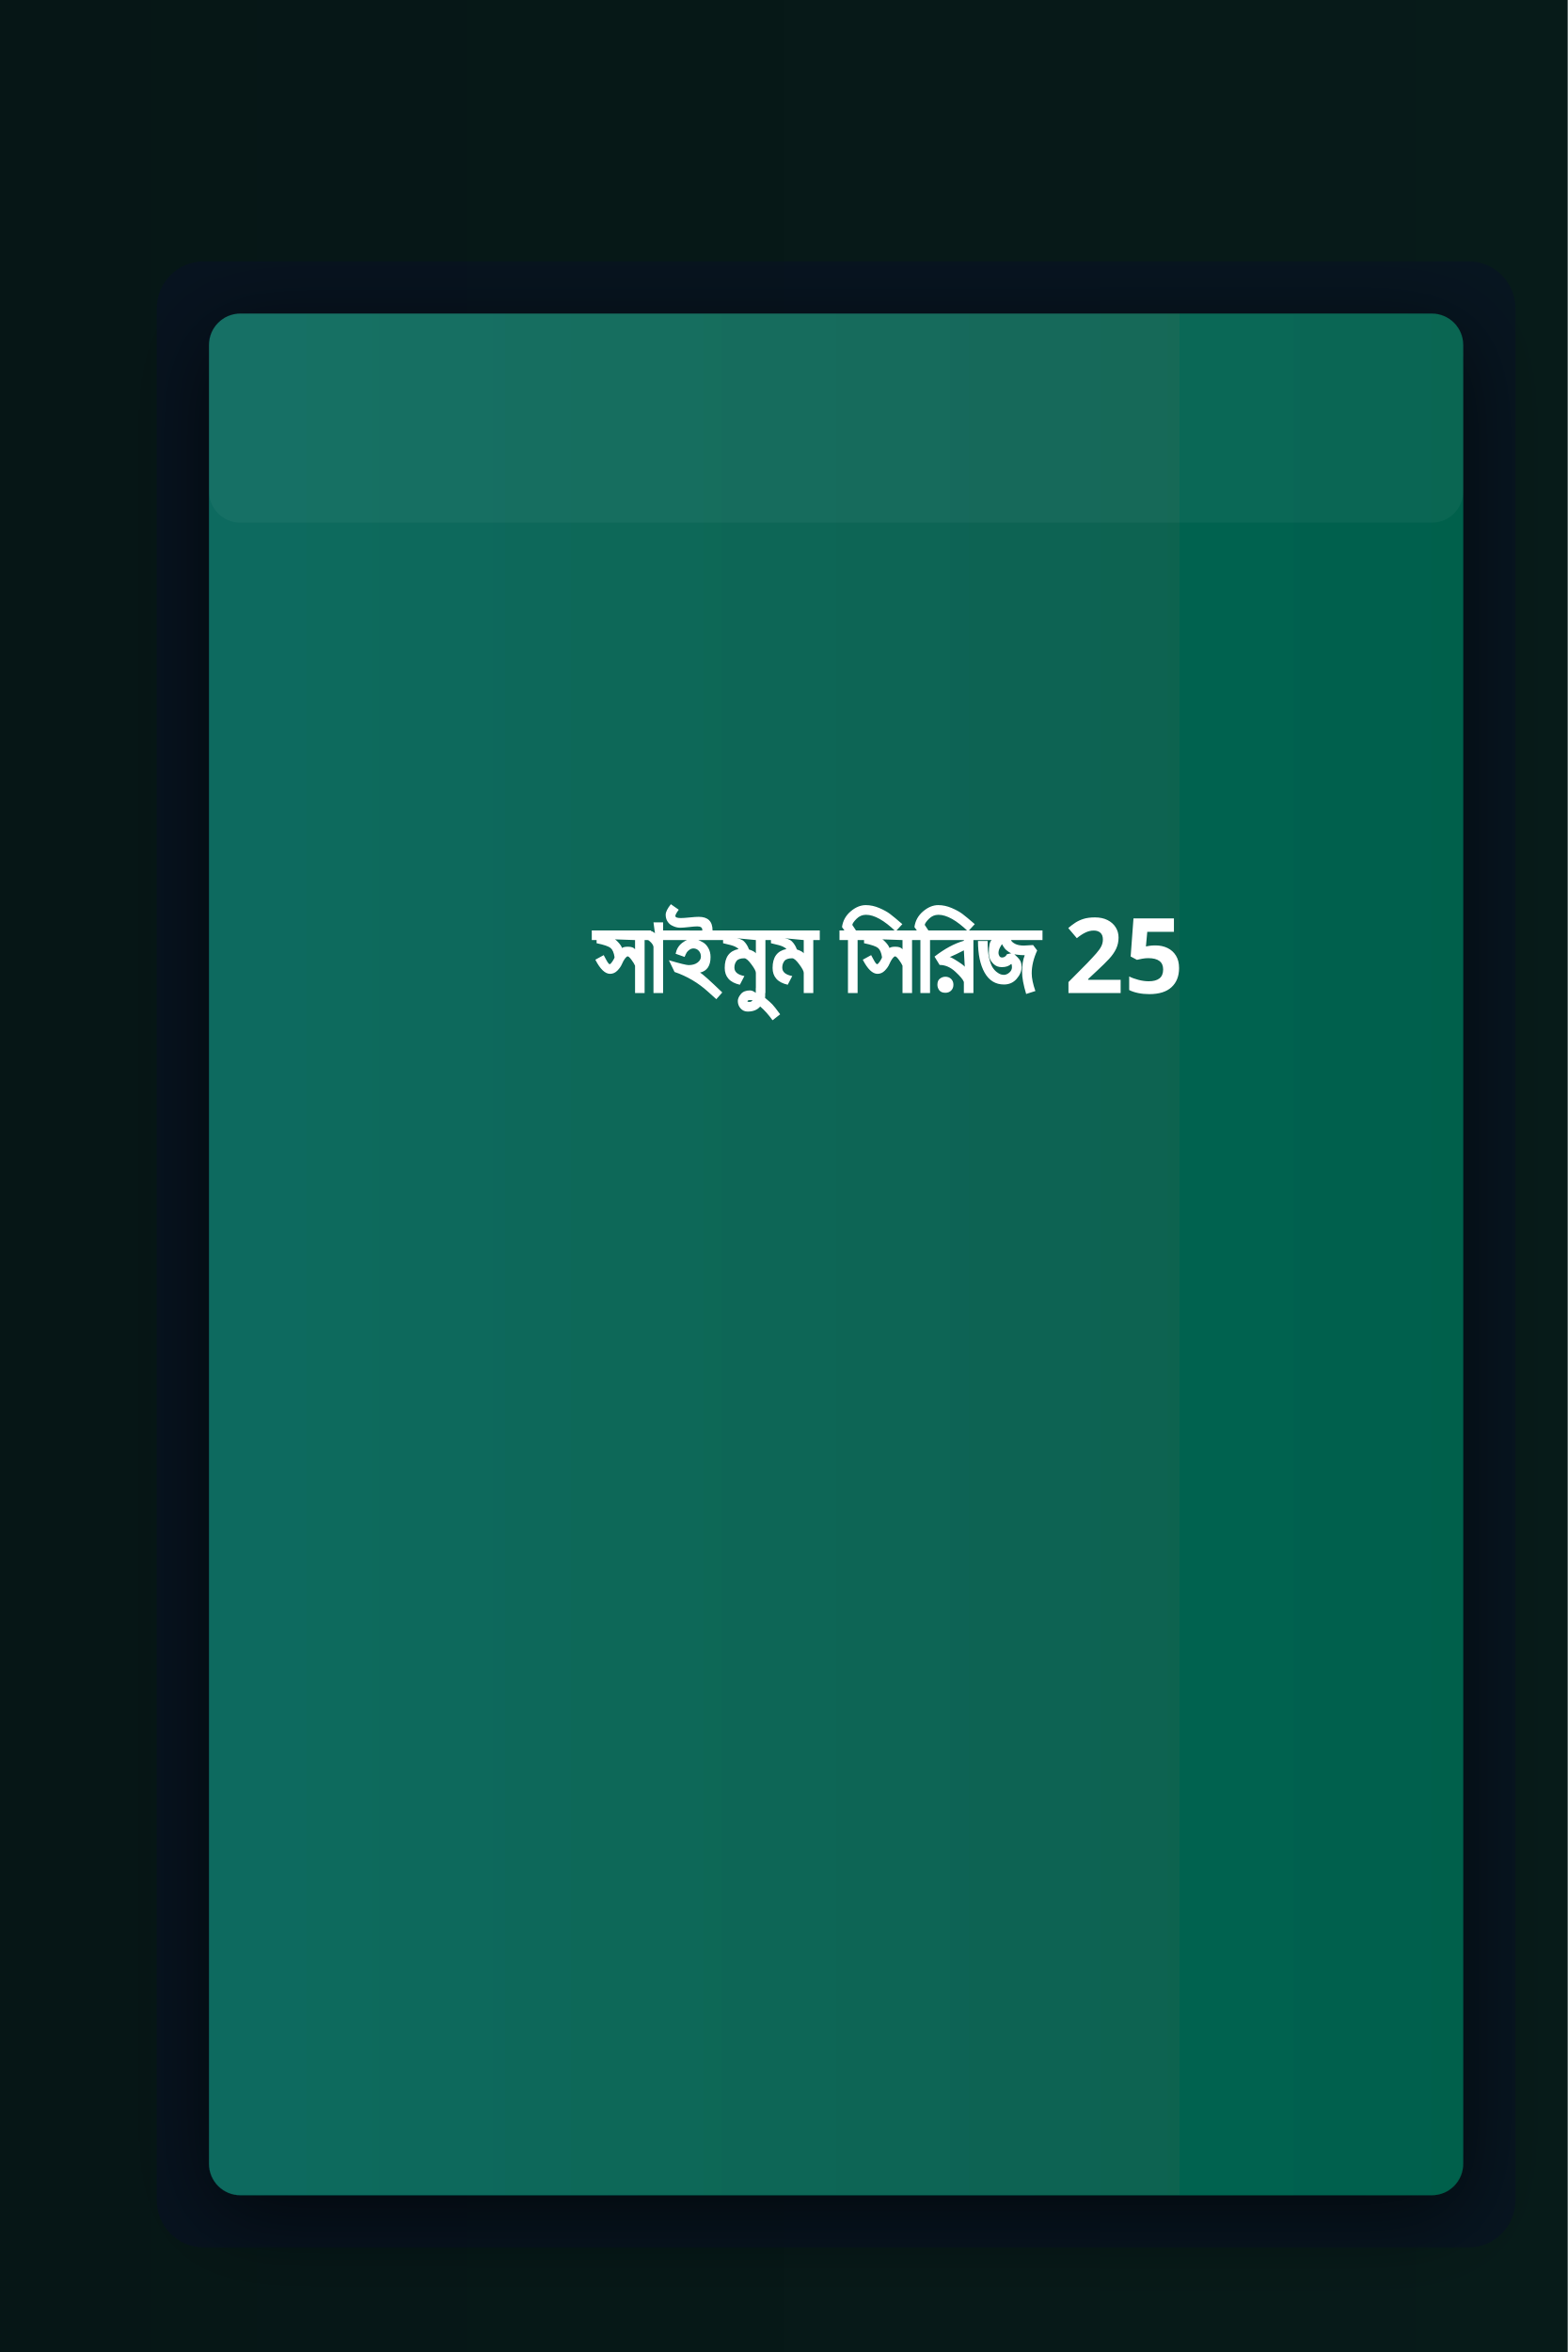
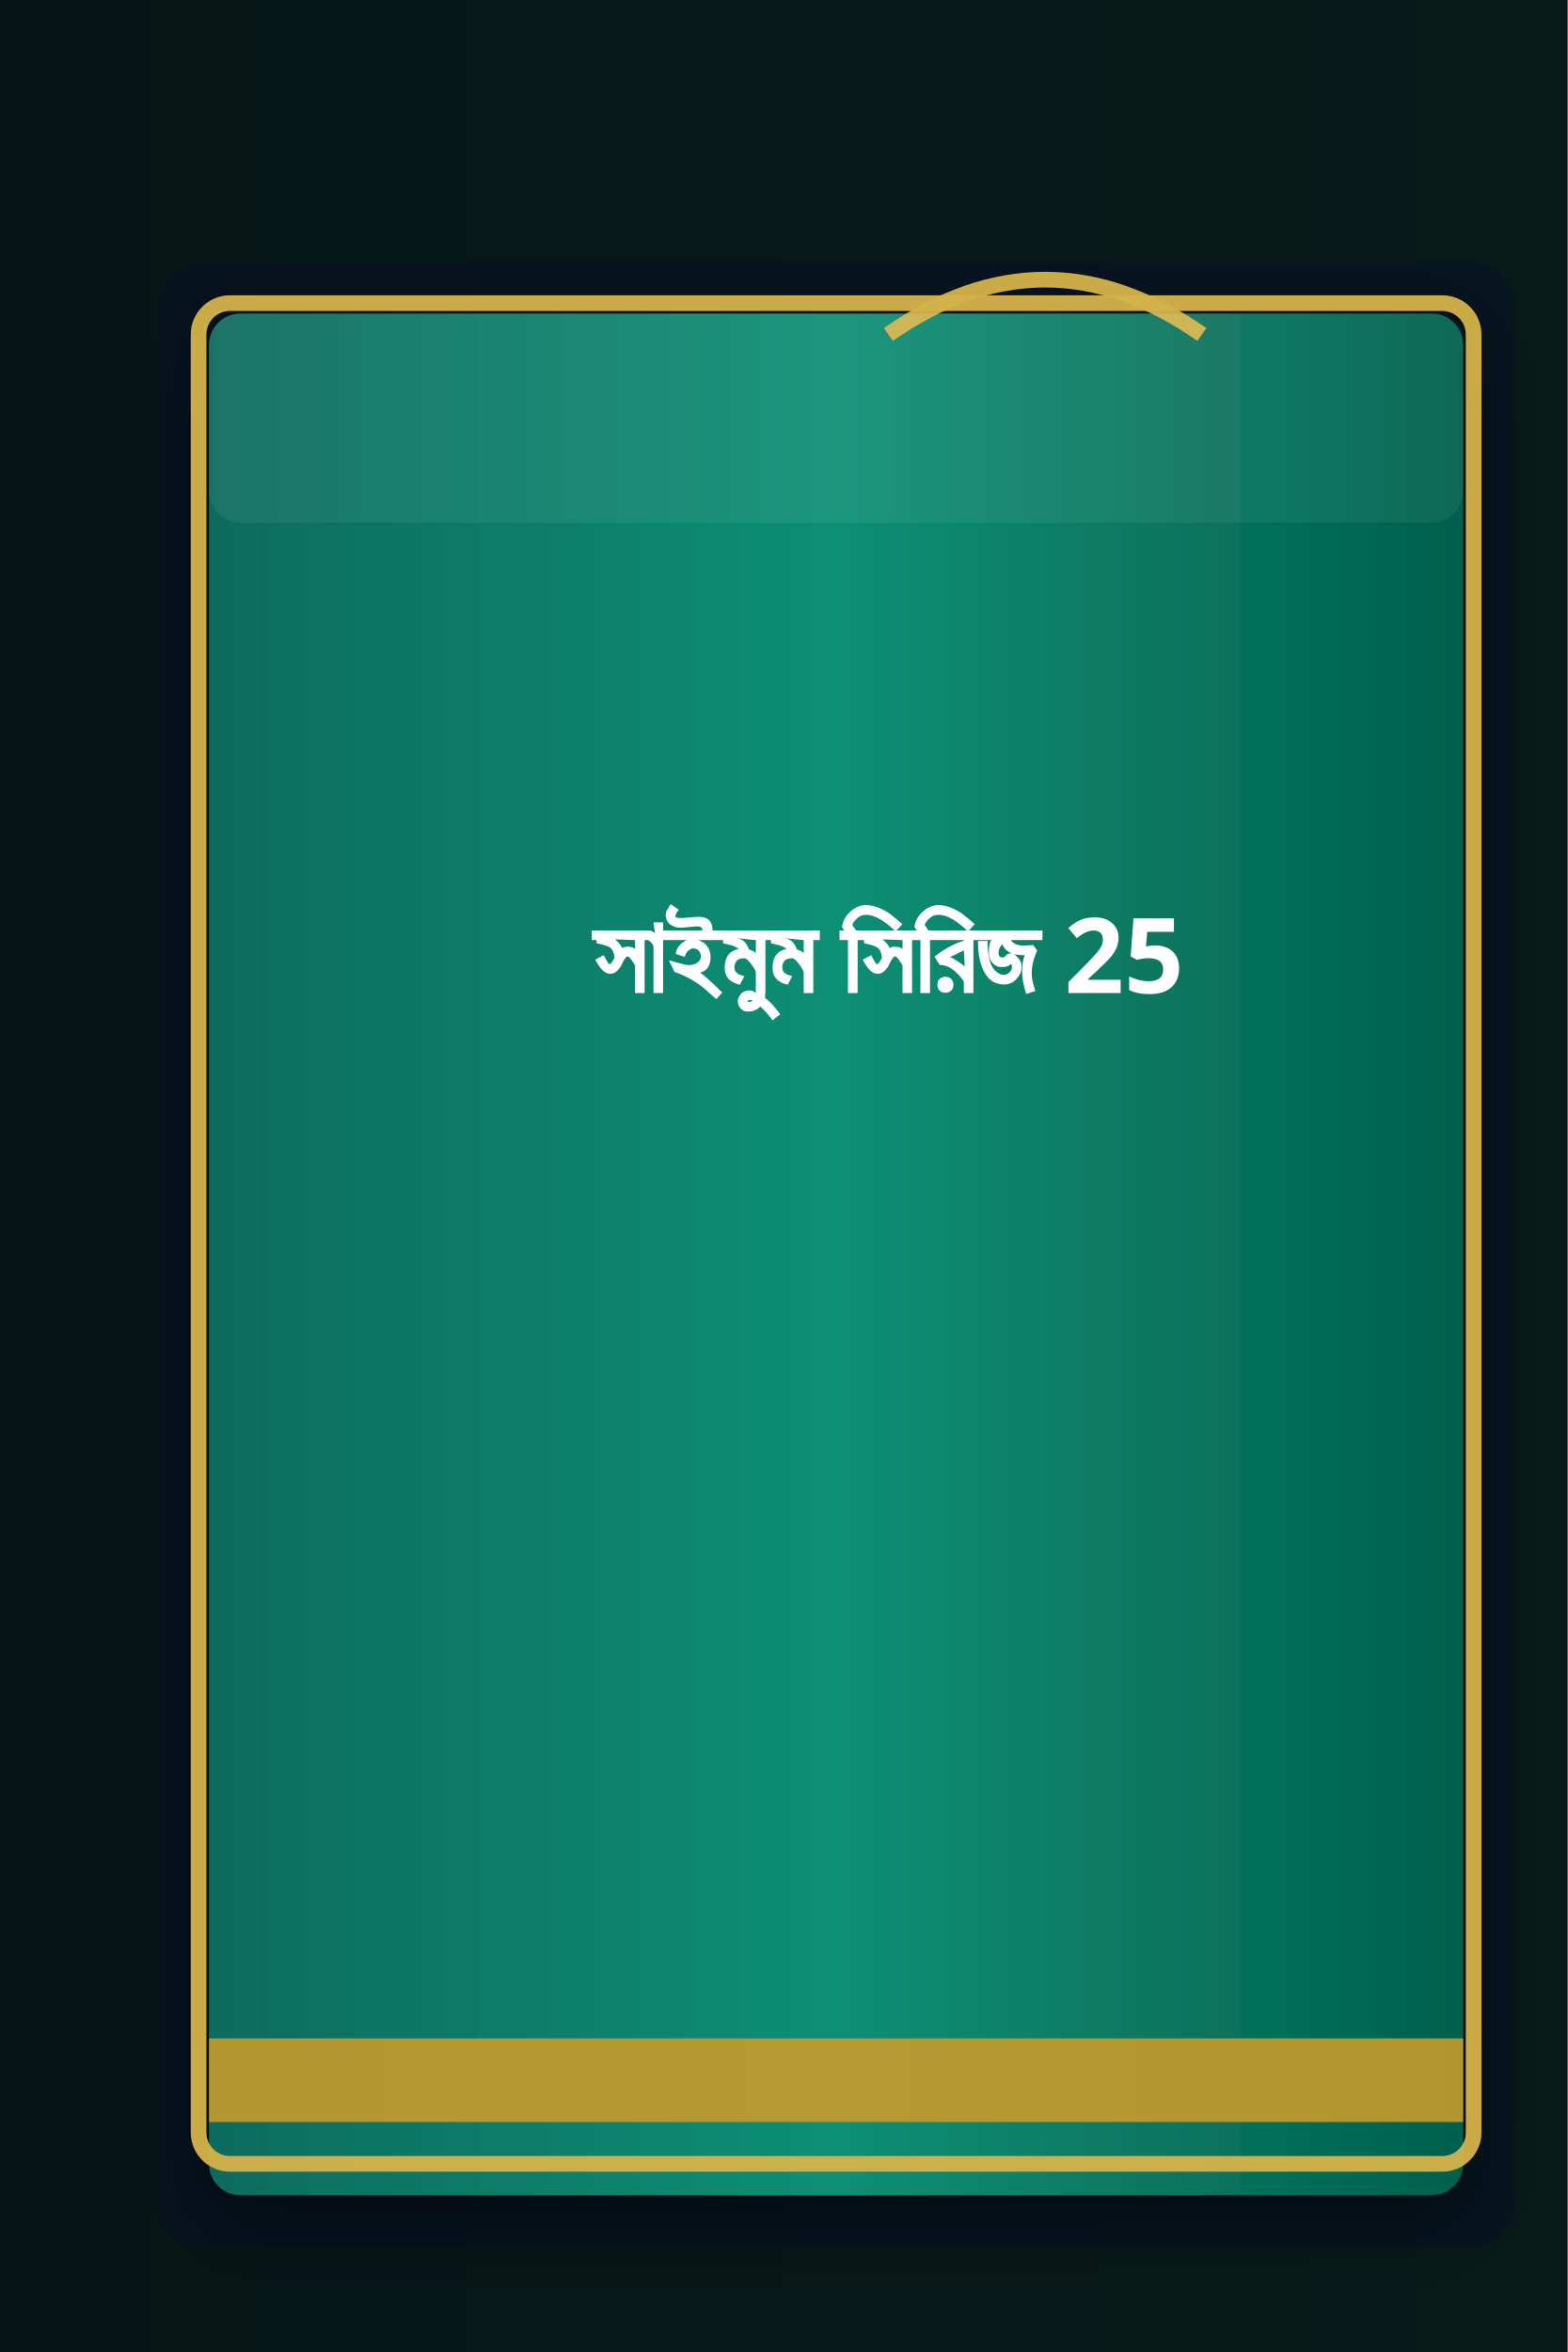
<svg xmlns="http://www.w3.org/2000/svg" width="600" height="900" viewBox="0 0 600 900">
  <defs>
    <linearGradient id="g" x1="0" x2="1">
      <stop offset="0%" stop-color="#061616" />
      <stop offset="100%" stop-color="#071b19" />
    </linearGradient>
    <linearGradient id="coverGrad" x1="0" x2="1">
      <stop offset="0%" stop-color="#0f6b5f" />
+       <stop offset="50%" stop-color="#0b8f75" />
      <stop offset="100%" stop-color="#04604c" />
    </linearGradient>
    <filter id="ds" x="-20%" y="-20%" width="140%" height="140%">
      <feDropShadow dx="0" dy="8" stdDeviation="16" flood-color="#000" flood-opacity="0.6" />
    </filter>
  </defs>
  <rect width="100%" height="100%" fill="url(#g)" />
  <g transform="translate(40,80)">
    <rect x="20" y="20" width="520" height="760" rx="18" fill="#071026" opacity="0.55" />
    <rect x="40" y="40" width="480" height="720" rx="12" fill="url(#coverGrad)" filter="url(#ds)" />
-     <rect x="40" y="40" width="480" height="80" rx="12" fill="rgba(255,255,255,0.04)" />
+     <rect x="36" y="36" width="488" height="712" rx="12" fill="none" stroke="#d4b24a" stroke-width="6" opacity="0.95" />
+     <path d="M300 48 C340 20 380 20 420 48" fill="none" stroke="#d4b24a" stroke-width="6" opacity="0.95" />
+     <rect x="40" y="700" width="480" height="32" fill="#c79b2a" opacity="0.9" />
+     <rect x="40" y="40" width="480" height="80" rx="12" fill="rgba(255,255,255,0.06)" />
    <text x="300" y="300" text-anchor="middle" fill="#ffffff" font-family="Noto Sans, Arial, sans-serif" style="font-weight:700;">
      <tspan x="300" dy="0" font-size="40" font-weight="700">সাইমুম সিরিজ 25</tspan>
    </text>
  </g>
</svg>
